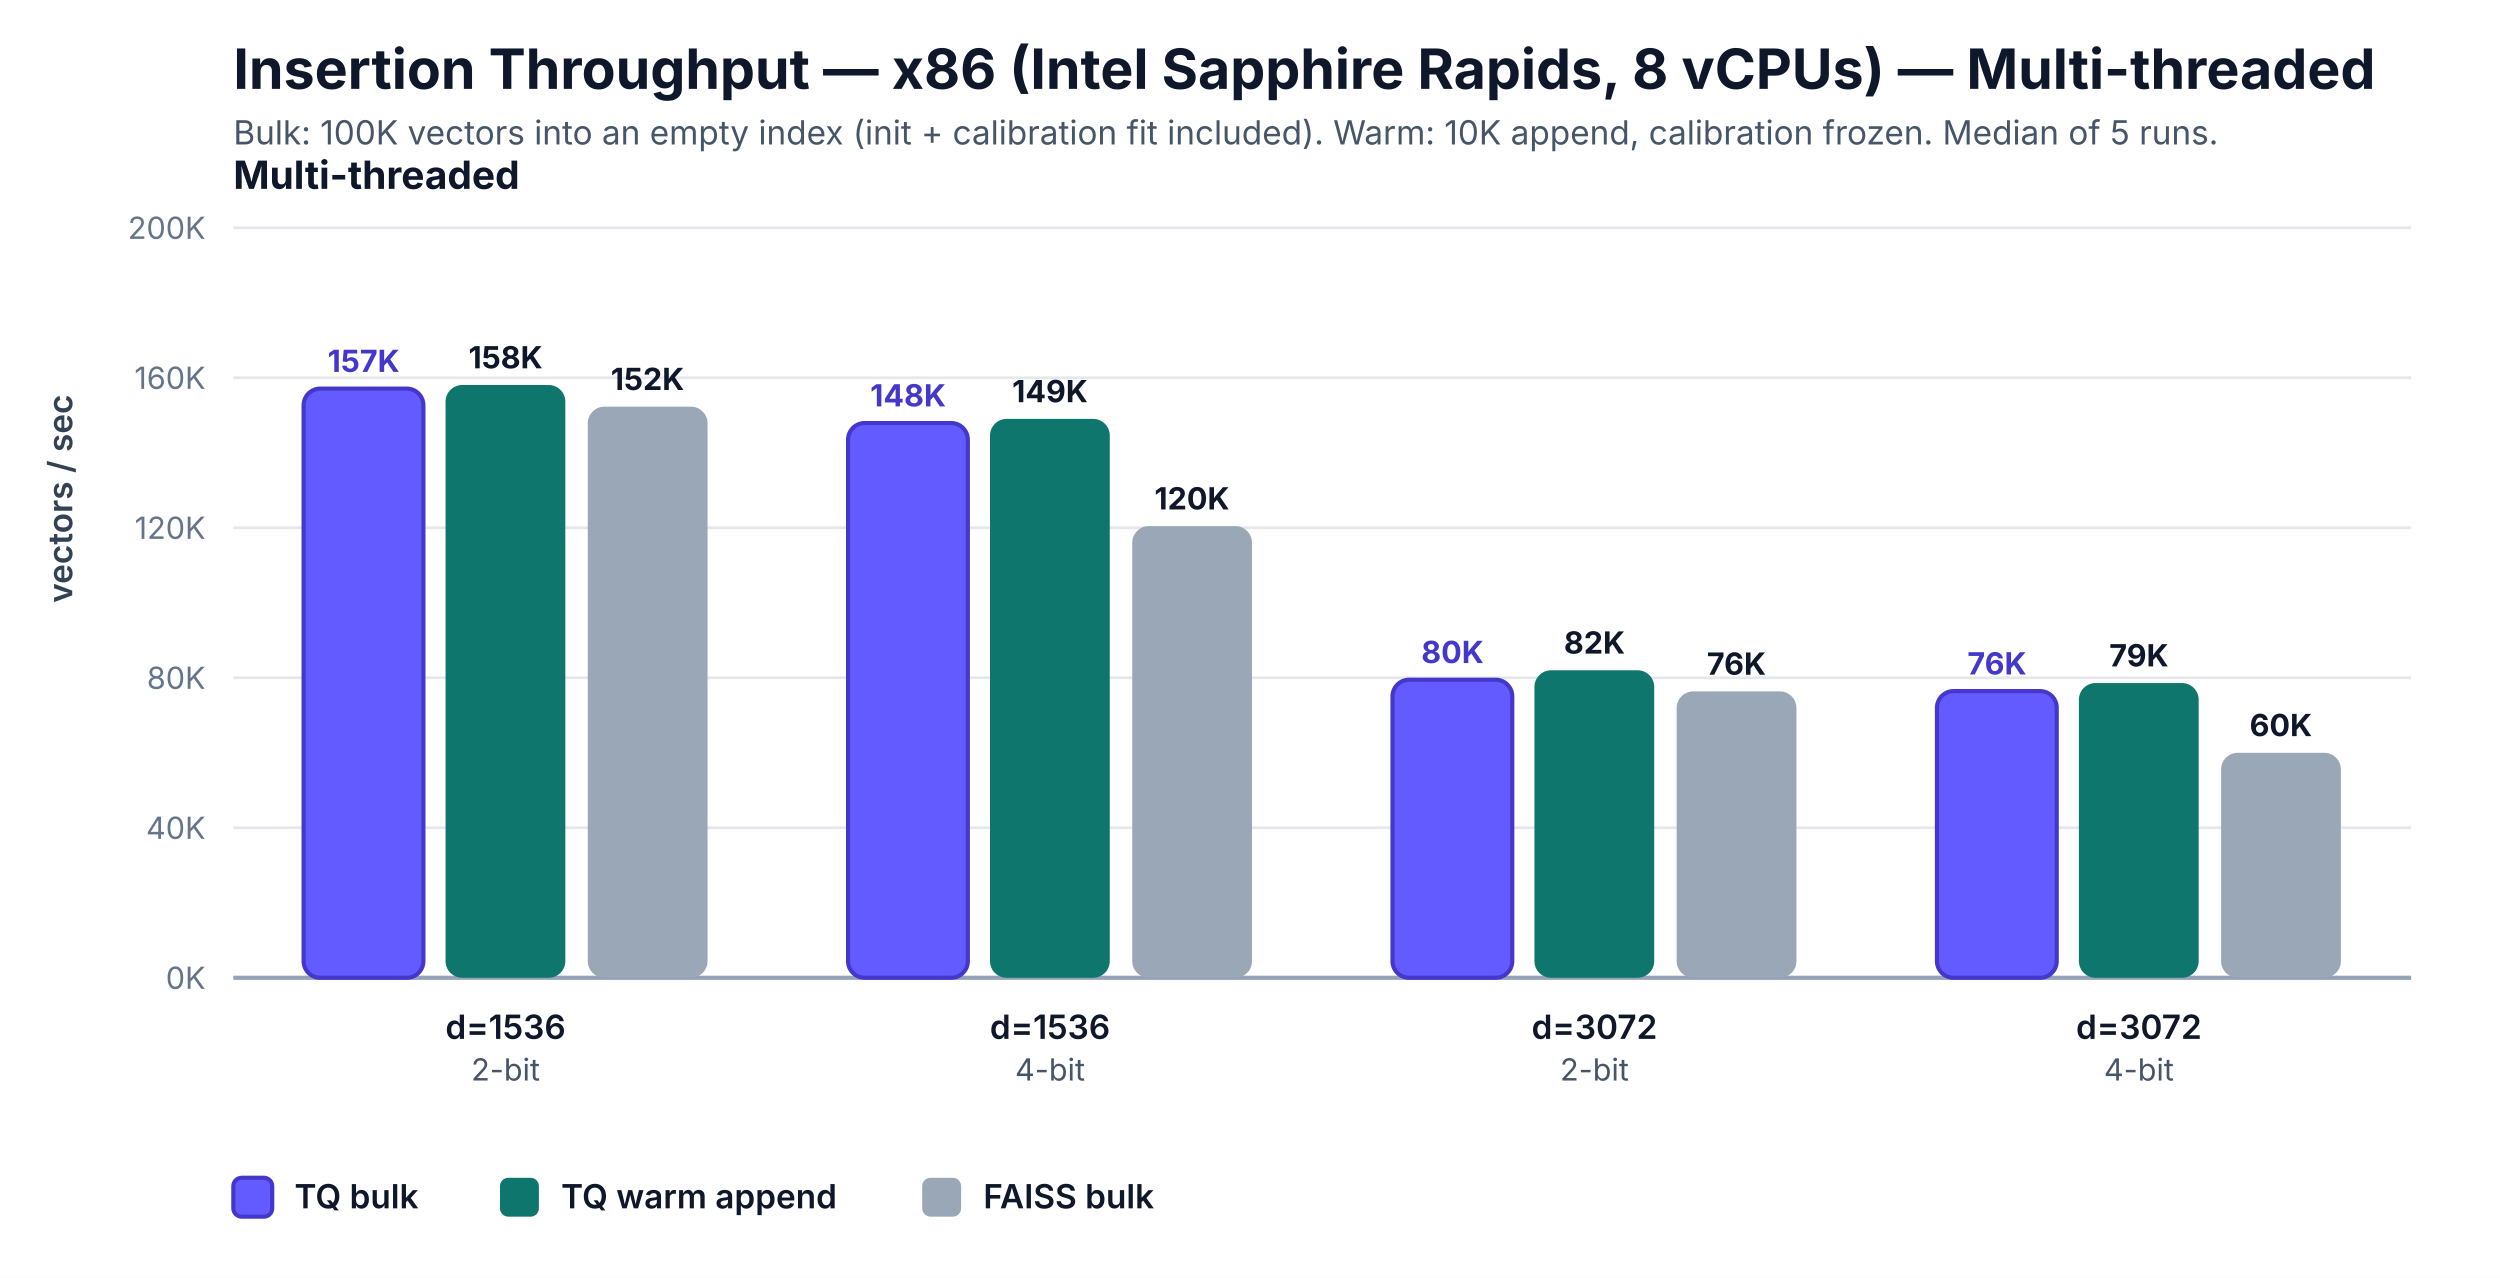
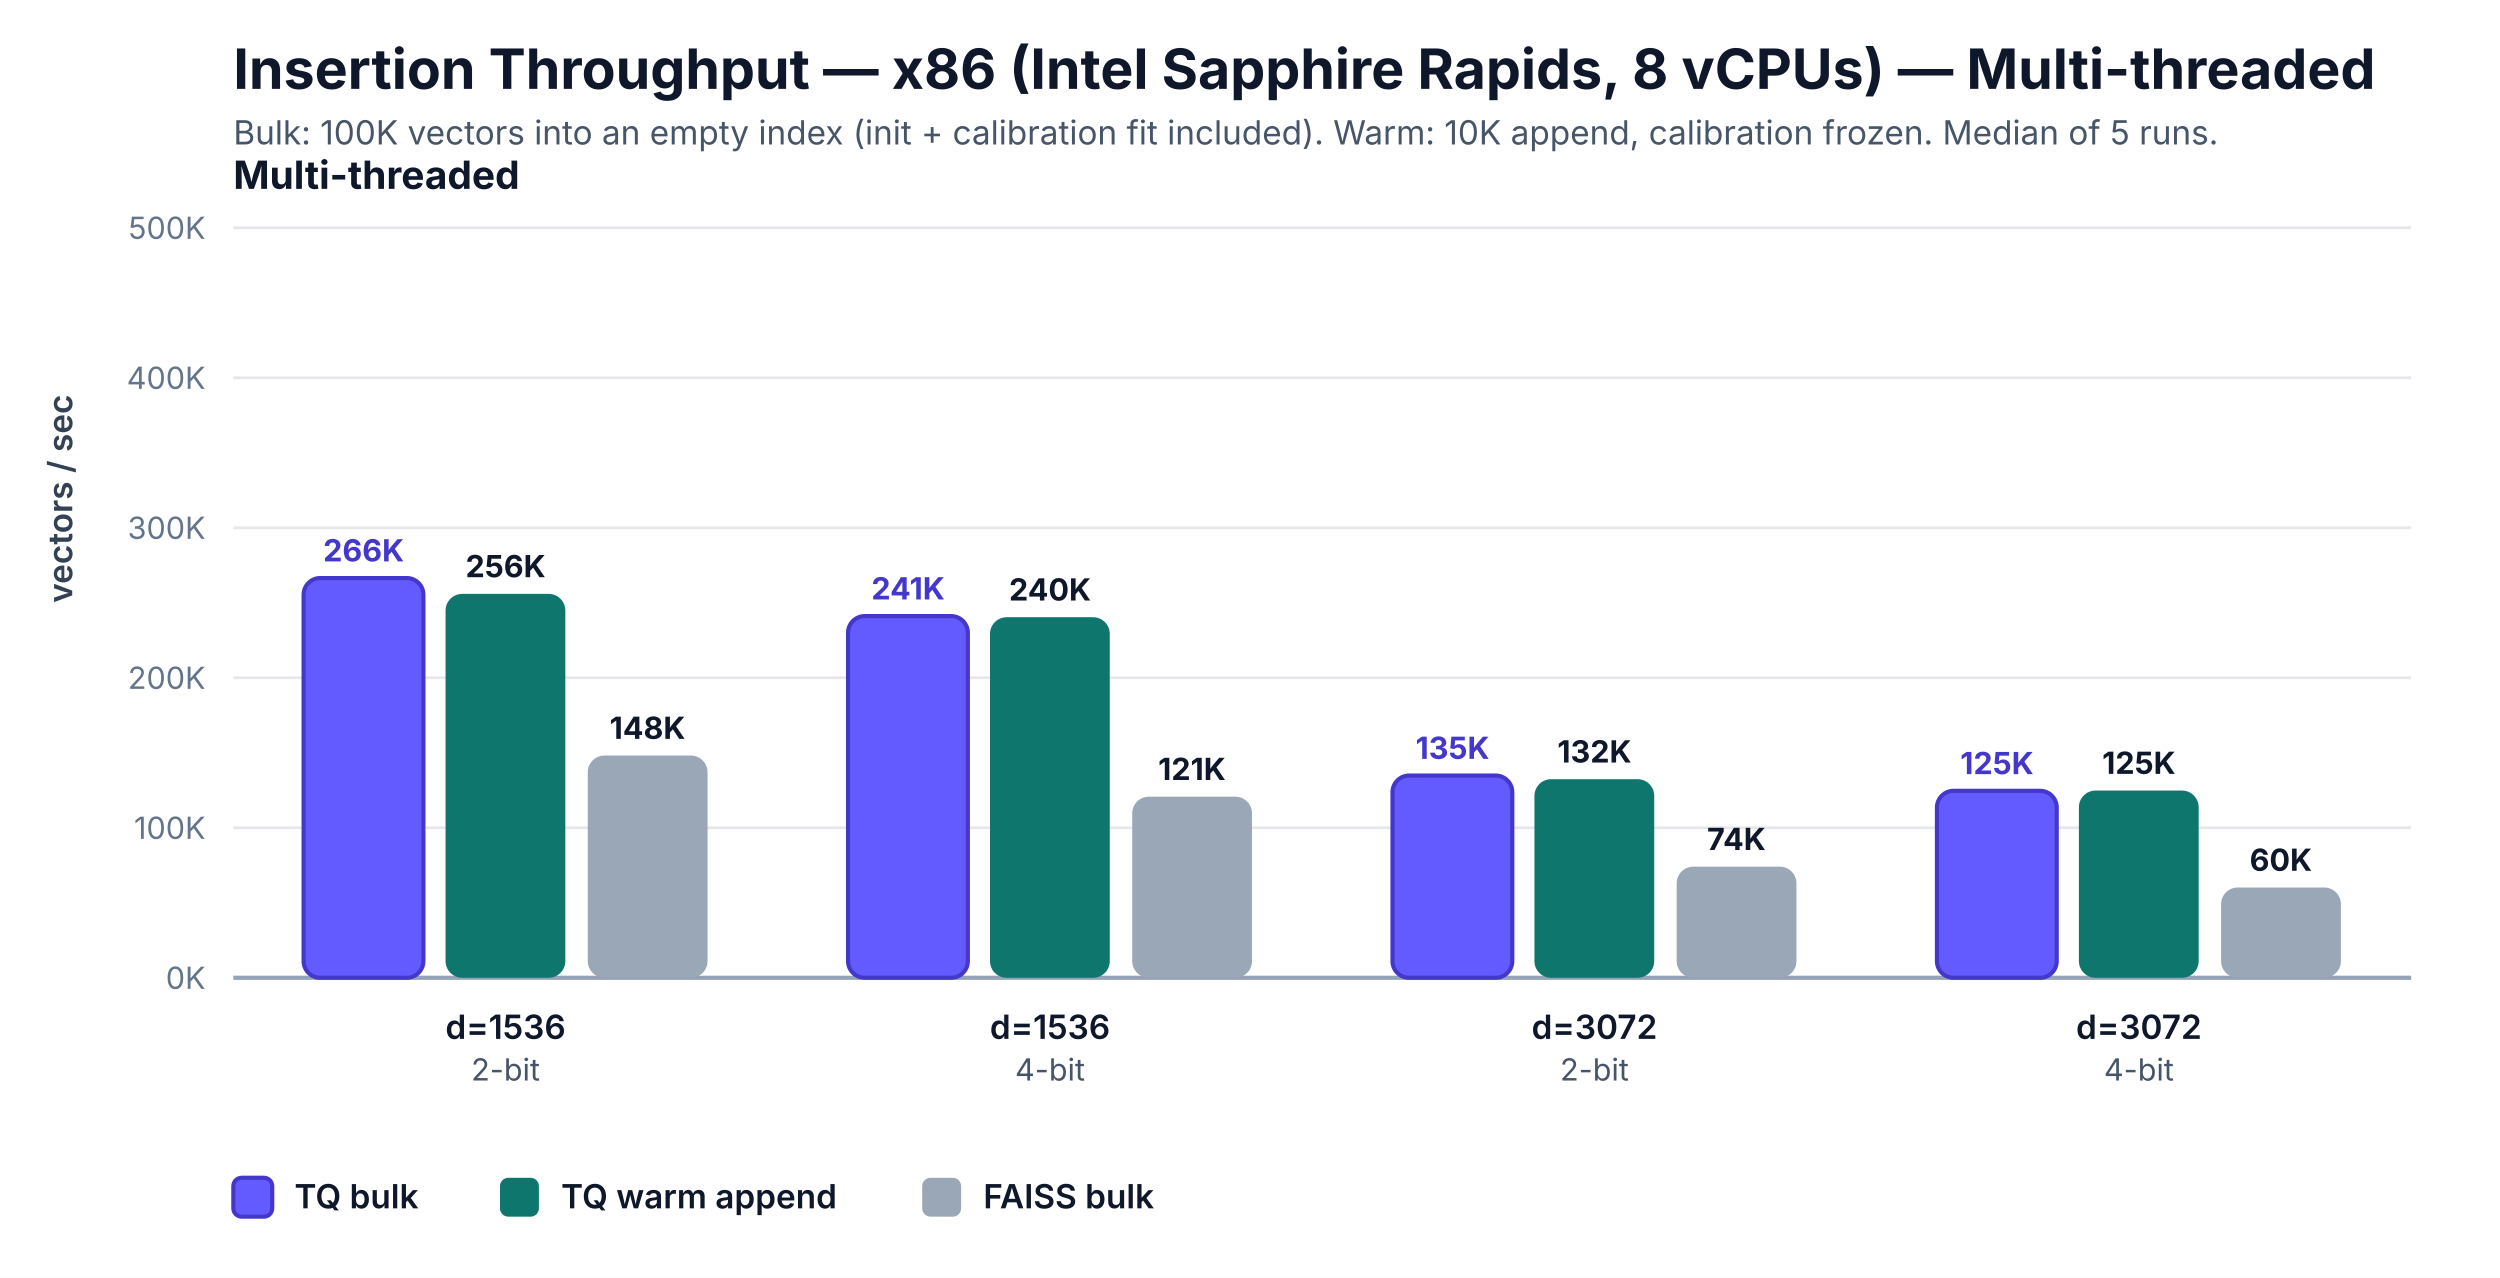
<svg xmlns="http://www.w3.org/2000/svg" width="900" height="460" viewBox="0 0 900 460" role="img" aria-label="Insertion Throughput — x86 (Intel Sapphire Rapids, 8 vCPUs) — Multi-threaded">
  <style>
  .title { font: 700 20px -apple-system, BlinkMacSystemFont, "Segoe UI", sans-serif; fill: #0f172a; }
  .subtitle { font: 400 12px -apple-system, BlinkMacSystemFont, "Segoe UI", sans-serif; fill: #475569; }
  .panel { font: 700 14px -apple-system, BlinkMacSystemFont, "Segoe UI", sans-serif; fill: #0f172a; }
  .label { font: 600 12px -apple-system, BlinkMacSystemFont, "Segoe UI", sans-serif; fill: #0f172a; }
  .secondary { font: 400 11px -apple-system, BlinkMacSystemFont, "Segoe UI", sans-serif; fill: #475569; }
  .tick { font: 400 11px -apple-system, BlinkMacSystemFont, "Segoe UI", sans-serif; fill: #64748b; }
  .value { font: 700 11px -apple-system, BlinkMacSystemFont, "Segoe UI", sans-serif; fill: #0f172a; }
  .value-accent { font: 700 11px -apple-system, BlinkMacSystemFont, "Segoe UI", sans-serif; fill: #4338ca; }
  .axis { font: 600 12px -apple-system, BlinkMacSystemFont, "Segoe UI", sans-serif; fill: #334155; }
  .legend { font: 600 12px -apple-system, BlinkMacSystemFont, "Segoe UI", sans-serif; fill: #0f172a; }
</style>
  <rect width="100%" height="100%" fill="#ffffff" />
  <text x="84" y="32" class="title">Insertion Throughput — x86 (Intel Sapphire Rapids, 8 vCPUs) — Multi-threaded</text>
  <text x="84" y="52" class="subtitle">Bulk: 100K vectors into an empty index (init + calibration fit included). Warm: 10K append, calibration frozen. Median of 5 runs.</text>
  <line x1="84" y1="352.0" x2="868" y2="352.0" stroke="#e5e7eb" stroke-width="1" />
  <text x="74" y="356.0" text-anchor="end" class="tick">0K</text>
  <line x1="84" y1="298.0" x2="868" y2="298.0" stroke="#e5e7eb" stroke-width="1" />
-   <text x="74" y="302.0" text-anchor="end" class="tick">40K</text>
+   <text x="74" y="302.0" text-anchor="end" class="tick">100K</text>
  <line x1="84" y1="244.0" x2="868" y2="244.0" stroke="#e5e7eb" stroke-width="1" />
-   <text x="74" y="248.0" text-anchor="end" class="tick">80K</text>
+   <text x="74" y="248.0" text-anchor="end" class="tick">200K</text>
  <line x1="84" y1="190.0" x2="868" y2="190.0" stroke="#e5e7eb" stroke-width="1" />
-   <text x="74" y="194.0" text-anchor="end" class="tick">120K</text>
+   <text x="74" y="194.0" text-anchor="end" class="tick">300K</text>
  <line x1="84" y1="136.0" x2="868" y2="136.0" stroke="#e5e7eb" stroke-width="1" />
-   <text x="74" y="140.0" text-anchor="end" class="tick">160K</text>
+   <text x="74" y="140.0" text-anchor="end" class="tick">400K</text>
  <line x1="84" y1="82.0" x2="868" y2="82.0" stroke="#e5e7eb" stroke-width="1" />
-   <text x="74" y="86.0" text-anchor="end" class="tick">200K</text>
+   <text x="74" y="86.0" text-anchor="end" class="tick">500K</text>
  <line x1="84" y1="352.0" x2="868" y2="352.0" stroke="#94a3b8" stroke-width="1.5" />
  <text x="84" y="68" class="panel">Multi-threaded</text>
-   <rect x="109.3" y="139.9" width="43.12" height="212.1" rx="6" fill="#635bff" stroke="#4338ca" stroke-width="1.5" />
-   <text x="130.9" y="133.9" text-anchor="middle" class="value-accent">157K</text>
-   <rect x="160.4" y="138.6" width="43.12" height="213.4" rx="6" fill="#0f766e" />
-   <text x="182.0" y="132.6" text-anchor="middle" class="value">158K</text>
-   <rect x="211.6" y="146.4" width="43.12" height="205.6" rx="6" fill="#9aa7b6" />
-   <text x="233.1" y="140.4" text-anchor="middle" class="value">152K</text>
+   <rect x="109.3" y="208.1" width="43.12" height="143.9" rx="6" fill="#635bff" stroke="#4338ca" stroke-width="1.5" />
+   <text x="130.9" y="202.1" text-anchor="middle" class="value-accent">266K</text>
+   <rect x="160.4" y="213.8" width="43.12" height="138.2" rx="6" fill="#0f766e" />
+   <text x="182.0" y="207.8" text-anchor="middle" class="value">256K</text>
+   <rect x="211.6" y="272.0" width="43.12" height="80.0" rx="6" fill="#9aa7b6" />
+   <text x="233.1" y="266.0" text-anchor="middle" class="value">148K</text>
  <text x="182.0" y="374" text-anchor="middle" class="label">d=1536</text>
  <text x="182.0" y="389" text-anchor="middle" class="secondary">2-bit</text>
-   <rect x="305.3" y="152.3" width="43.12" height="199.7" rx="6" fill="#635bff" stroke="#4338ca" stroke-width="1.5" />
-   <text x="326.9" y="146.3" text-anchor="middle" class="value-accent">148K</text>
-   <rect x="356.4" y="150.8" width="43.12" height="201.2" rx="6" fill="#0f766e" />
-   <text x="378.0" y="144.8" text-anchor="middle" class="value">149K</text>
-   <rect x="407.6" y="189.4" width="43.12" height="162.6" rx="6" fill="#9aa7b6" />
-   <text x="429.1" y="183.4" text-anchor="middle" class="value">120K</text>
+   <rect x="305.3" y="221.8" width="43.12" height="130.2" rx="6" fill="#635bff" stroke="#4338ca" stroke-width="1.5" />
+   <text x="326.9" y="215.8" text-anchor="middle" class="value-accent">241K</text>
+   <rect x="356.4" y="222.2" width="43.12" height="129.8" rx="6" fill="#0f766e" />
+   <text x="378.0" y="216.2" text-anchor="middle" class="value">240K</text>
+   <rect x="407.6" y="286.8" width="43.12" height="65.2" rx="6" fill="#9aa7b6" />
+   <text x="429.1" y="280.8" text-anchor="middle" class="value">121K</text>
  <text x="378.0" y="374" text-anchor="middle" class="label">d=1536</text>
  <text x="378.0" y="389" text-anchor="middle" class="secondary">4-bit</text>
-   <rect x="501.3" y="244.7" width="43.12" height="107.3" rx="6" fill="#635bff" stroke="#4338ca" stroke-width="1.5" />
-   <text x="522.9" y="238.7" text-anchor="middle" class="value-accent">80K</text>
-   <rect x="552.4" y="241.3" width="43.12" height="110.7" rx="6" fill="#0f766e" />
-   <text x="574.0" y="235.3" text-anchor="middle" class="value">82K</text>
-   <rect x="603.6" y="248.9" width="43.12" height="103.1" rx="6" fill="#9aa7b6" />
-   <text x="625.1" y="242.9" text-anchor="middle" class="value">76K</text>
+   <rect x="501.3" y="279.2" width="43.12" height="72.8" rx="6" fill="#635bff" stroke="#4338ca" stroke-width="1.5" />
+   <text x="522.9" y="273.2" text-anchor="middle" class="value-accent">135K</text>
+   <rect x="552.4" y="280.5" width="43.12" height="71.5" rx="6" fill="#0f766e" />
+   <text x="574.0" y="274.5" text-anchor="middle" class="value">132K</text>
+   <rect x="603.6" y="312.0" width="43.12" height="40.0" rx="6" fill="#9aa7b6" />
+   <text x="625.1" y="306.0" text-anchor="middle" class="value">74K</text>
  <text x="574.0" y="374" text-anchor="middle" class="label">d=3072</text>
  <text x="574.0" y="389" text-anchor="middle" class="secondary">2-bit</text>
-   <rect x="697.3" y="248.8" width="43.12" height="103.2" rx="6" fill="#635bff" stroke="#4338ca" stroke-width="1.5" />
-   <text x="718.9" y="242.8" text-anchor="middle" class="value-accent">76K</text>
-   <rect x="748.4" y="245.9" width="43.12" height="106.1" rx="6" fill="#0f766e" />
-   <text x="770.0" y="239.9" text-anchor="middle" class="value">79K</text>
-   <rect x="799.6" y="271.0" width="43.12" height="81.0" rx="6" fill="#9aa7b6" />
-   <text x="821.1" y="265.0" text-anchor="middle" class="value">60K</text>
+   <rect x="697.3" y="284.7" width="43.12" height="67.3" rx="6" fill="#635bff" stroke="#4338ca" stroke-width="1.5" />
+   <text x="718.9" y="278.7" text-anchor="middle" class="value-accent">125K</text>
+   <rect x="748.4" y="284.6" width="43.12" height="67.4" rx="6" fill="#0f766e" />
+   <text x="770.0" y="278.6" text-anchor="middle" class="value">125K</text>
+   <rect x="799.6" y="319.5" width="43.12" height="32.5" rx="6" fill="#9aa7b6" />
+   <text x="821.1" y="313.5" text-anchor="middle" class="value">60K</text>
  <text x="770.0" y="374" text-anchor="middle" class="label">d=3072</text>
  <text x="770.0" y="389" text-anchor="middle" class="secondary">4-bit</text>
  <text x="26" y="217.0" transform="rotate(-90, 26, 217.0)" class="axis">vectors / sec</text>
  <rect x="84" y="424" width="14" height="14" rx="3" fill="#635bff" stroke="#4338ca" stroke-width="1.5" />
  <text x="106" y="435" class="legend">TQ bulk</text>
  <rect x="180" y="424" width="14" height="14" rx="3" fill="#0f766e" />
  <text x="202" y="435" class="legend">TQ warm append</text>
  <rect x="332" y="424" width="14" height="14" rx="3" fill="#9aa7b6" />
  <text x="354" y="435" class="legend">FAISS bulk</text>
</svg>
